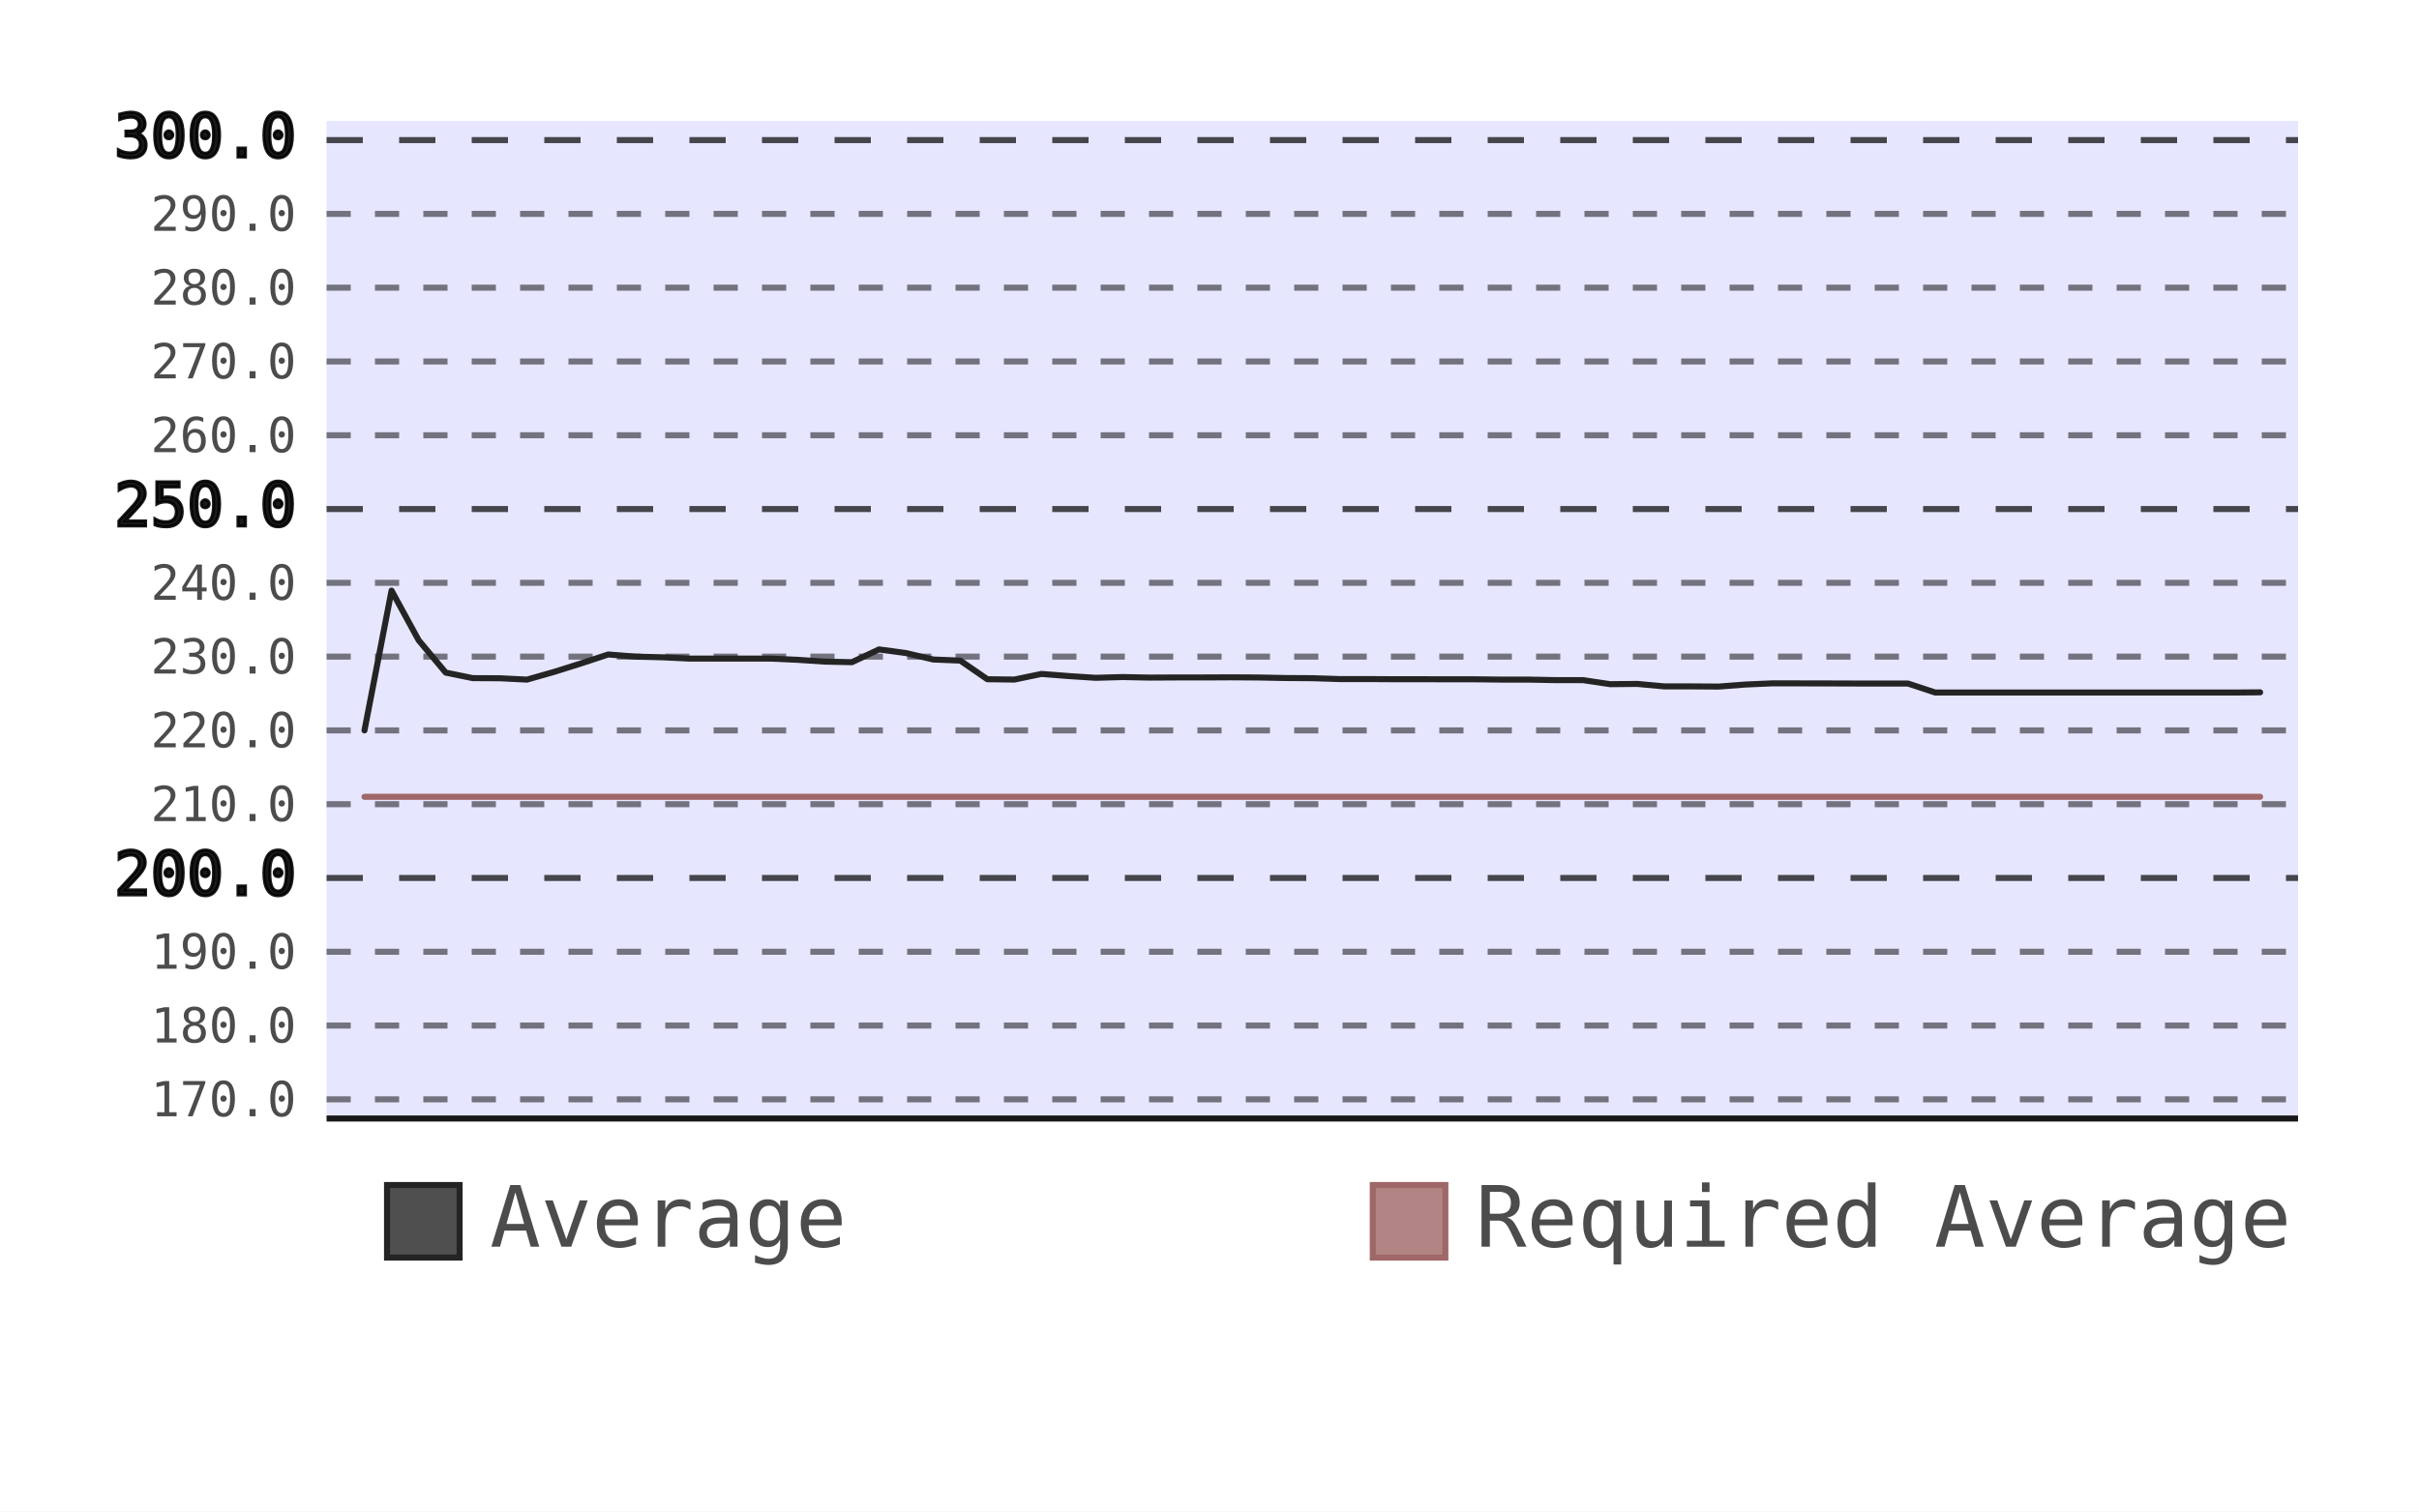
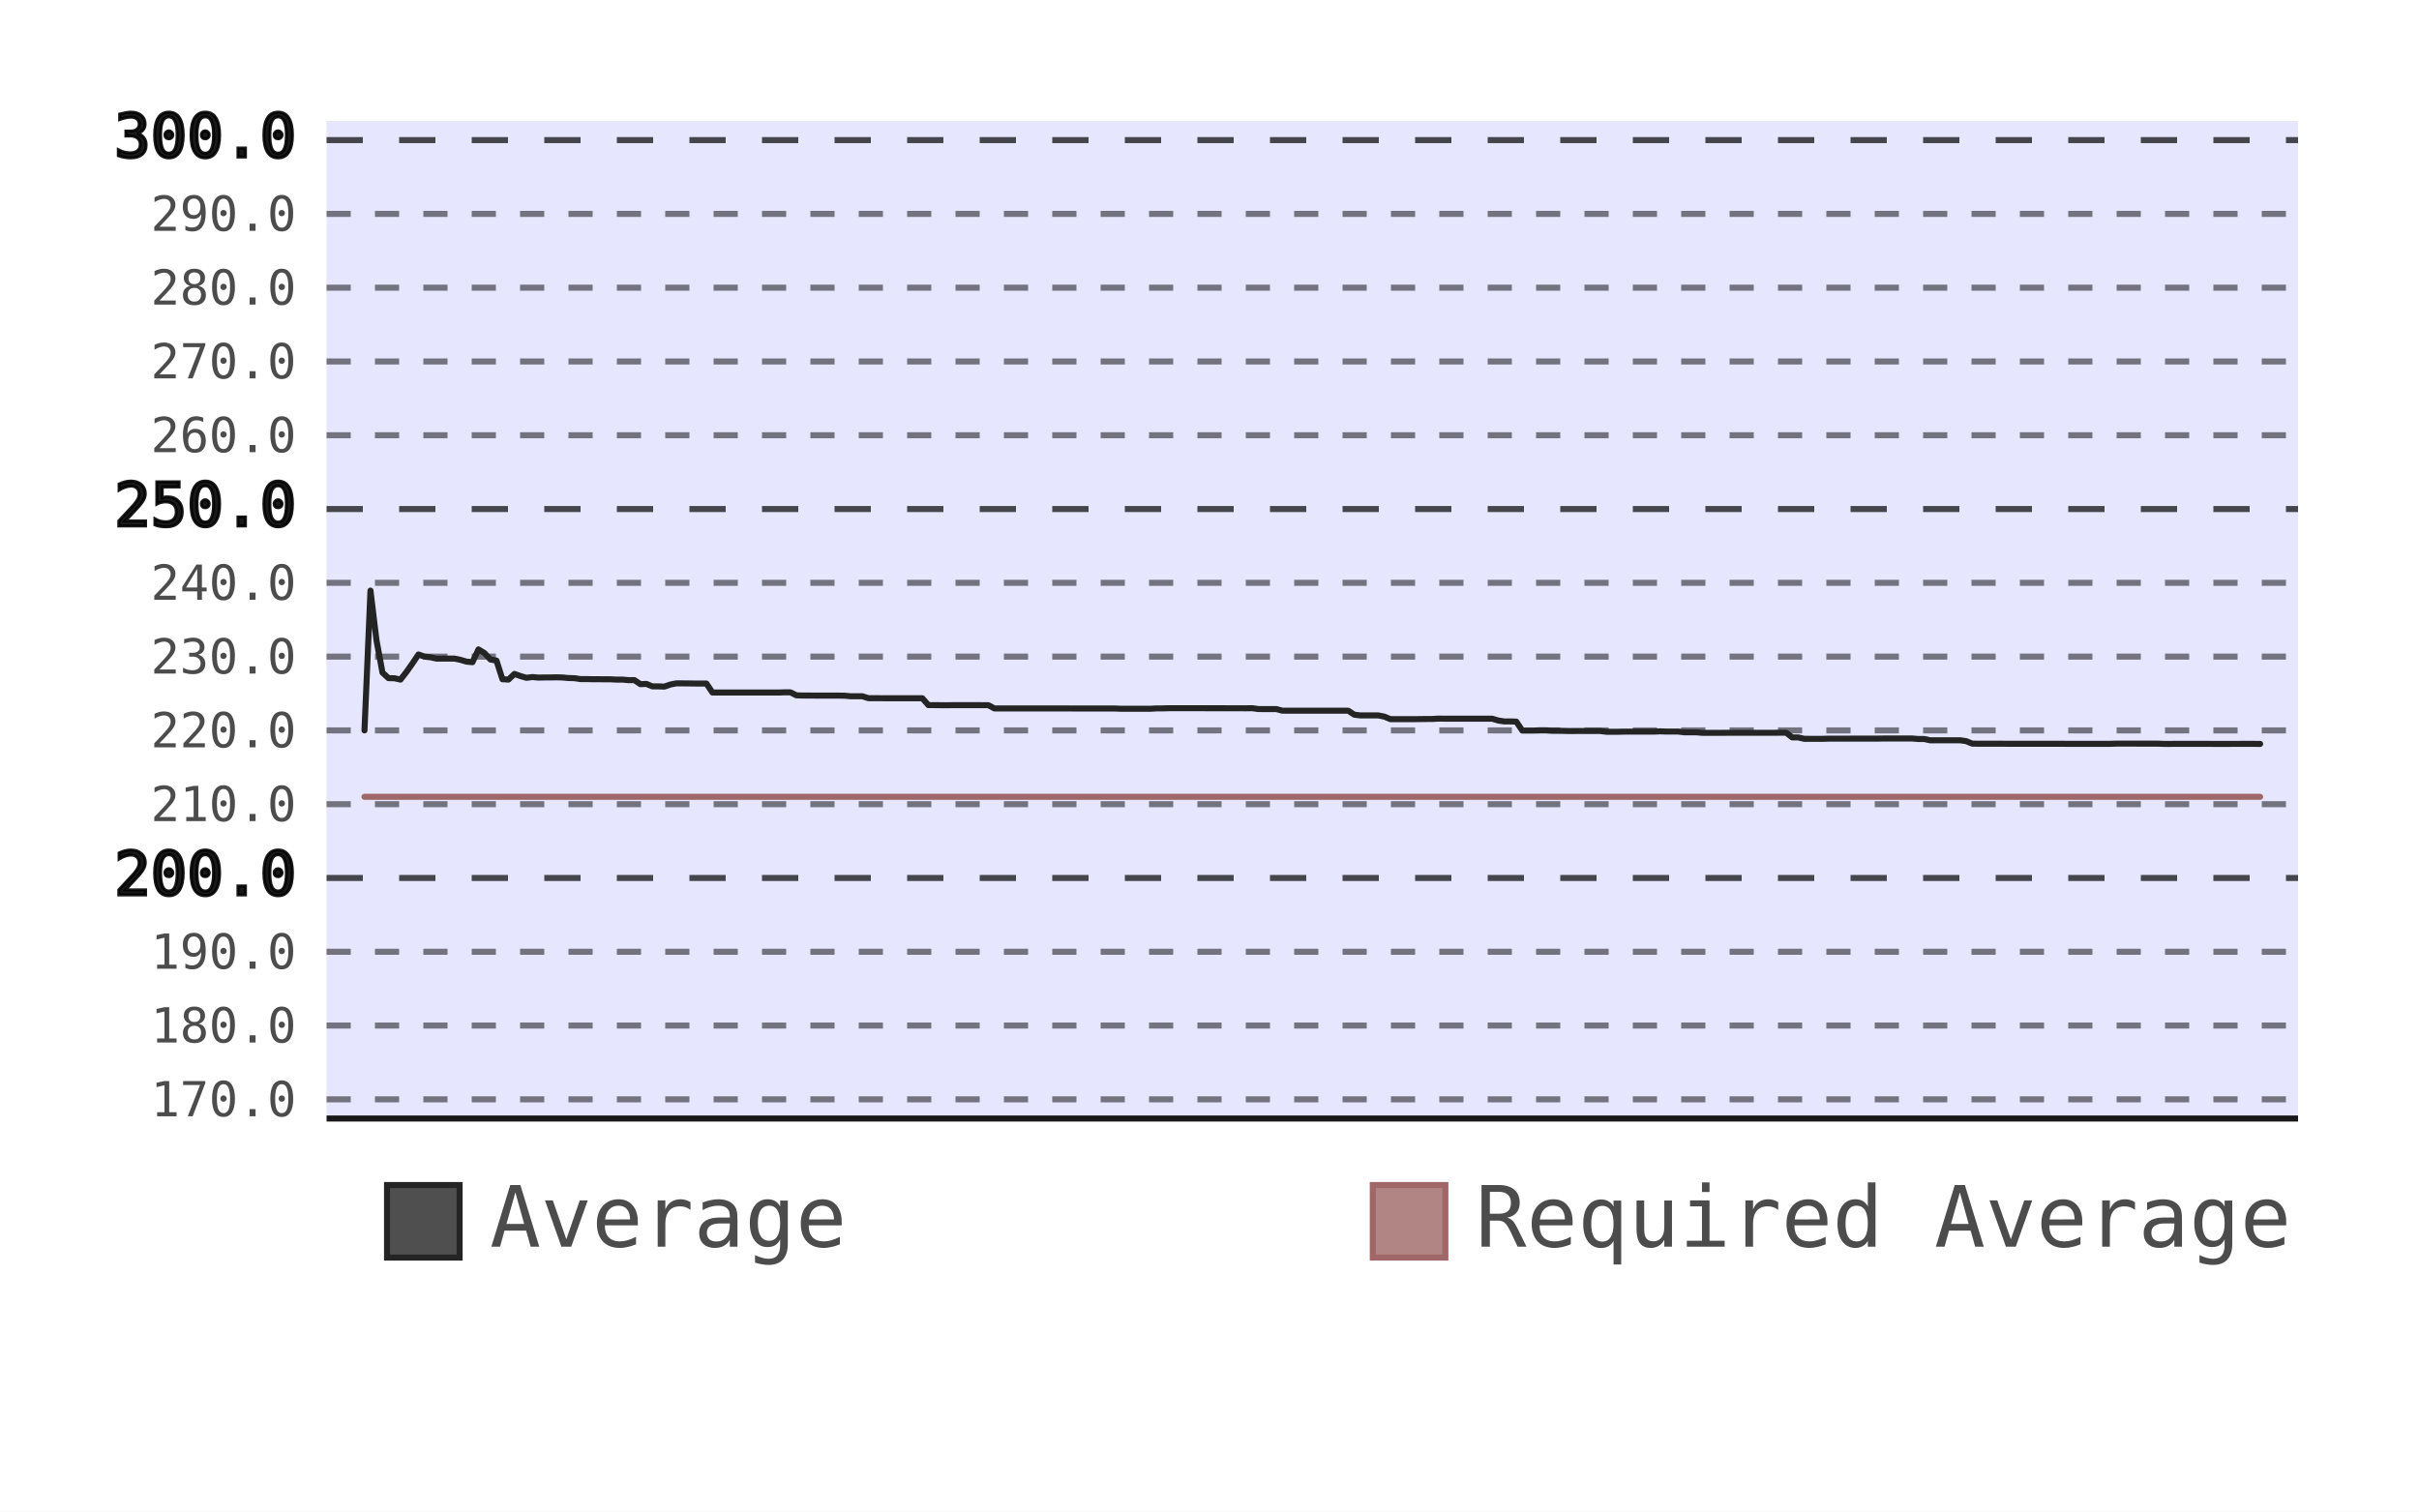
- <svg xmlns="http://www.w3.org/2000/svg" class="pygal-chart" id="chart-82448af4-3bcf-4c82-aa81-4e325fc5c1af" viewBox="0 0 400 250">
+ <svg xmlns="http://www.w3.org/2000/svg" class="pygal-chart" id="chart-58378380-4af8-440c-8c73-a74b3405e5bd" viewBox="0 0 400 250">
  <defs>
-     <style type="text/css">#chart-82448af4-3bcf-4c82-aa81-4e325fc5c1af .title{font-family:"monospace";font-size:16px}#chart-82448af4-3bcf-4c82-aa81-4e325fc5c1af .legends .legend text{font-family:"monospace";font-size:14px}#chart-82448af4-3bcf-4c82-aa81-4e325fc5c1af .axis text{font-family:"monospace";font-size:8px}#chart-82448af4-3bcf-4c82-aa81-4e325fc5c1af .axis text.major{font-family:"monospace";font-size:10px}#chart-82448af4-3bcf-4c82-aa81-4e325fc5c1af .series text{font-family:"monospace";font-size:8px}#chart-82448af4-3bcf-4c82-aa81-4e325fc5c1af .tooltip text{font-family:"monospace";font-size:16px}#chart-82448af4-3bcf-4c82-aa81-4e325fc5c1af text.no_data{font-size:64px}
- #chart-82448af4-3bcf-4c82-aa81-4e325fc5c1af{background-color:white}#chart-82448af4-3bcf-4c82-aa81-4e325fc5c1af path,#chart-82448af4-3bcf-4c82-aa81-4e325fc5c1af line,#chart-82448af4-3bcf-4c82-aa81-4e325fc5c1af rect,#chart-82448af4-3bcf-4c82-aa81-4e325fc5c1af circle{-webkit-transition:250ms;-moz-transition:250ms;transition:250ms}#chart-82448af4-3bcf-4c82-aa81-4e325fc5c1af .graph &gt; .background{fill:white}#chart-82448af4-3bcf-4c82-aa81-4e325fc5c1af .plot &gt; .background{fill:rgba(0,0,255,0.1)}#chart-82448af4-3bcf-4c82-aa81-4e325fc5c1af .graph{fill:rgba(0,0,0,0.7)}#chart-82448af4-3bcf-4c82-aa81-4e325fc5c1af text.no_data{fill:rgba(0,0,0,0.9)}#chart-82448af4-3bcf-4c82-aa81-4e325fc5c1af .title{fill:rgba(0,0,0,0.9)}#chart-82448af4-3bcf-4c82-aa81-4e325fc5c1af .legends .legend text{fill:rgba(0,0,0,0.7)}#chart-82448af4-3bcf-4c82-aa81-4e325fc5c1af .legends .legend:hover text{fill:rgba(0,0,0,0.9)}#chart-82448af4-3bcf-4c82-aa81-4e325fc5c1af .axis .line{stroke:rgba(0,0,0,0.9)}#chart-82448af4-3bcf-4c82-aa81-4e325fc5c1af .axis .guide.line{stroke:rgba(0,0,0,0.5)}#chart-82448af4-3bcf-4c82-aa81-4e325fc5c1af .axis .major.line{stroke:rgba(0,0,0,0.7)}#chart-82448af4-3bcf-4c82-aa81-4e325fc5c1af .axis text.major{stroke:rgba(0,0,0,0.9);fill:rgba(0,0,0,0.9)}#chart-82448af4-3bcf-4c82-aa81-4e325fc5c1af .axis.y .guides:hover .guide.line,#chart-82448af4-3bcf-4c82-aa81-4e325fc5c1af .line-graph .axis.x .guides:hover .guide.line,#chart-82448af4-3bcf-4c82-aa81-4e325fc5c1af .stackedline-graph .axis.x .guides:hover .guide.line,#chart-82448af4-3bcf-4c82-aa81-4e325fc5c1af .xy-graph .axis.x .guides:hover .guide.line{stroke:rgba(0,0,0,0.9)}#chart-82448af4-3bcf-4c82-aa81-4e325fc5c1af .axis .guides:hover text{fill:rgba(0,0,0,0.9)}#chart-82448af4-3bcf-4c82-aa81-4e325fc5c1af .reactive{fill-opacity:.8}#chart-82448af4-3bcf-4c82-aa81-4e325fc5c1af .reactive.active,#chart-82448af4-3bcf-4c82-aa81-4e325fc5c1af .active .reactive{fill-opacity:.9}#chart-82448af4-3bcf-4c82-aa81-4e325fc5c1af .series{stroke-width:1.0;stroke-linejoin:round;stroke-linecap:round;stroke-dasharray:0,0}#chart-82448af4-3bcf-4c82-aa81-4e325fc5c1af .series text{fill:rgba(0,0,0,0.9)}#chart-82448af4-3bcf-4c82-aa81-4e325fc5c1af .tooltip rect{fill:rgba(0,0,255,0.1);stroke:rgba(0,0,0,0.9)}#chart-82448af4-3bcf-4c82-aa81-4e325fc5c1af .tooltip text{fill:rgba(0,0,0,0.9)}#chart-82448af4-3bcf-4c82-aa81-4e325fc5c1af .map-element{fill:rgba(0,0,0,0.7);stroke:rgba(0,0,0,0.5) !important;opacity:.9;stroke-width:3;-webkit-transition:250ms;-moz-transition:250ms;-o-transition:250ms;transition:250ms}#chart-82448af4-3bcf-4c82-aa81-4e325fc5c1af .map-element:hover{opacity:1;stroke-width:10}#chart-82448af4-3bcf-4c82-aa81-4e325fc5c1af .color-0,#chart-82448af4-3bcf-4c82-aa81-4e325fc5c1af .color-0 a:visited{stroke:#242424;fill:#242424}#chart-82448af4-3bcf-4c82-aa81-4e325fc5c1af .color-1,#chart-82448af4-3bcf-4c82-aa81-4e325fc5c1af .color-1 a:visited{stroke:#9f6767;fill:#9f6767}#chart-82448af4-3bcf-4c82-aa81-4e325fc5c1af .color-2,#chart-82448af4-3bcf-4c82-aa81-4e325fc5c1af .color-2 a:visited{stroke:#92ac68;fill:#92ac68}#chart-82448af4-3bcf-4c82-aa81-4e325fc5c1af .color-3,#chart-82448af4-3bcf-4c82-aa81-4e325fc5c1af .color-3 a:visited{stroke:#d0d293;fill:#d0d293}#chart-82448af4-3bcf-4c82-aa81-4e325fc5c1af .color-4,#chart-82448af4-3bcf-4c82-aa81-4e325fc5c1af .color-4 a:visited{stroke:#9aacc3;fill:#9aacc3}#chart-82448af4-3bcf-4c82-aa81-4e325fc5c1af .color-5,#chart-82448af4-3bcf-4c82-aa81-4e325fc5c1af .color-5 a:visited{stroke:#bb77a4;fill:#bb77a4}#chart-82448af4-3bcf-4c82-aa81-4e325fc5c1af .color-6,#chart-82448af4-3bcf-4c82-aa81-4e325fc5c1af .color-6 a:visited{stroke:#77bbb5;fill:#77bbb5}#chart-82448af4-3bcf-4c82-aa81-4e325fc5c1af .color-7,#chart-82448af4-3bcf-4c82-aa81-4e325fc5c1af .color-7 a:visited{stroke:#777777;fill:#777777}#chart-82448af4-3bcf-4c82-aa81-4e325fc5c1af .color-8,#chart-82448af4-3bcf-4c82-aa81-4e325fc5c1af .color-8 a:visited{stroke:#242424;fill:#242424}#chart-82448af4-3bcf-4c82-aa81-4e325fc5c1af .color-9,#chart-82448af4-3bcf-4c82-aa81-4e325fc5c1af .color-9 a:visited{stroke:#9f6767;fill:#9f6767}#chart-82448af4-3bcf-4c82-aa81-4e325fc5c1af .color-10,#chart-82448af4-3bcf-4c82-aa81-4e325fc5c1af .color-10 a:visited{stroke:#92ac68;fill:#92ac68}#chart-82448af4-3bcf-4c82-aa81-4e325fc5c1af .color-11,#chart-82448af4-3bcf-4c82-aa81-4e325fc5c1af .color-11 a:visited{stroke:#d0d293;fill:#d0d293}#chart-82448af4-3bcf-4c82-aa81-4e325fc5c1af .color-12,#chart-82448af4-3bcf-4c82-aa81-4e325fc5c1af .color-12 a:visited{stroke:#9aacc3;fill:#9aacc3}#chart-82448af4-3bcf-4c82-aa81-4e325fc5c1af .color-13,#chart-82448af4-3bcf-4c82-aa81-4e325fc5c1af .color-13 a:visited{stroke:#bb77a4;fill:#bb77a4}#chart-82448af4-3bcf-4c82-aa81-4e325fc5c1af .color-14,#chart-82448af4-3bcf-4c82-aa81-4e325fc5c1af .color-14 a:visited{stroke:#77bbb5;fill:#77bbb5}#chart-82448af4-3bcf-4c82-aa81-4e325fc5c1af .color-15,#chart-82448af4-3bcf-4c82-aa81-4e325fc5c1af .color-15 a:visited{stroke:#777777;fill:#777777}
- #chart-82448af4-3bcf-4c82-aa81-4e325fc5c1af text.no_data{text-anchor:middle}#chart-82448af4-3bcf-4c82-aa81-4e325fc5c1af .guide.line{fill-opacity:0}#chart-82448af4-3bcf-4c82-aa81-4e325fc5c1af .centered{text-anchor:middle}#chart-82448af4-3bcf-4c82-aa81-4e325fc5c1af .title{text-anchor:middle}#chart-82448af4-3bcf-4c82-aa81-4e325fc5c1af .legends .legend text{fill-opacity:1}#chart-82448af4-3bcf-4c82-aa81-4e325fc5c1af .axis.x text{text-anchor:middle}#chart-82448af4-3bcf-4c82-aa81-4e325fc5c1af .axis.x:not(.web) text[transform]{text-anchor:start}#chart-82448af4-3bcf-4c82-aa81-4e325fc5c1af .axis.y text{text-anchor:end}#chart-82448af4-3bcf-4c82-aa81-4e325fc5c1af .axis.y2 text{text-anchor:start}#chart-82448af4-3bcf-4c82-aa81-4e325fc5c1af .axis.y .logarithmic text:not(.major),#chart-82448af4-3bcf-4c82-aa81-4e325fc5c1af .axis.y2 .logarithmic text:not(.major){font-size:50%}#chart-82448af4-3bcf-4c82-aa81-4e325fc5c1af .axis .guide.line{stroke-dasharray:4,4}#chart-82448af4-3bcf-4c82-aa81-4e325fc5c1af .axis .major.guide.line{stroke-dasharray:6,6}#chart-82448af4-3bcf-4c82-aa81-4e325fc5c1af .axis text.major{stroke-width:0.5px}#chart-82448af4-3bcf-4c82-aa81-4e325fc5c1af .horizontal .axis.y .guide.line,#chart-82448af4-3bcf-4c82-aa81-4e325fc5c1af .horizontal .axis.y2 .guide.line,#chart-82448af4-3bcf-4c82-aa81-4e325fc5c1af .vertical .axis.x .guide.line{opacity:0}#chart-82448af4-3bcf-4c82-aa81-4e325fc5c1af .horizontal .axis.always_show .guide.line,#chart-82448af4-3bcf-4c82-aa81-4e325fc5c1af .vertical .axis.always_show .guide.line{opacity:1 !important}#chart-82448af4-3bcf-4c82-aa81-4e325fc5c1af .axis.y .guides:hover .guide.line,#chart-82448af4-3bcf-4c82-aa81-4e325fc5c1af .axis.y2 .guides:hover .guide.line,#chart-82448af4-3bcf-4c82-aa81-4e325fc5c1af .axis.x .guides:hover .guide.line{opacity:1}#chart-82448af4-3bcf-4c82-aa81-4e325fc5c1af .axis .guides:hover text{opacity:1}#chart-82448af4-3bcf-4c82-aa81-4e325fc5c1af .nofill{fill:none}#chart-82448af4-3bcf-4c82-aa81-4e325fc5c1af .subtle-fill{fill-opacity:.2}#chart-82448af4-3bcf-4c82-aa81-4e325fc5c1af .dot{stroke-width:1px;fill-opacity:1}#chart-82448af4-3bcf-4c82-aa81-4e325fc5c1af .dot.active{stroke-width:5px}#chart-82448af4-3bcf-4c82-aa81-4e325fc5c1af .series text{stroke:none}#chart-82448af4-3bcf-4c82-aa81-4e325fc5c1af .series text.active{opacity:1}#chart-82448af4-3bcf-4c82-aa81-4e325fc5c1af .tooltip rect{fill-opacity:0.8}#chart-82448af4-3bcf-4c82-aa81-4e325fc5c1af .tooltip text{fill-opacity:1}#chart-82448af4-3bcf-4c82-aa81-4e325fc5c1af .tooltip text tspan.label{fill-opacity:.8}</style>
+     <style type="text/css">#chart-58378380-4af8-440c-8c73-a74b3405e5bd .title{font-family:"monospace";font-size:16px}#chart-58378380-4af8-440c-8c73-a74b3405e5bd .legends .legend text{font-family:"monospace";font-size:14px}#chart-58378380-4af8-440c-8c73-a74b3405e5bd .axis text{font-family:"monospace";font-size:8px}#chart-58378380-4af8-440c-8c73-a74b3405e5bd .axis text.major{font-family:"monospace";font-size:10px}#chart-58378380-4af8-440c-8c73-a74b3405e5bd .series text{font-family:"monospace";font-size:8px}#chart-58378380-4af8-440c-8c73-a74b3405e5bd .tooltip text{font-family:"monospace";font-size:16px}#chart-58378380-4af8-440c-8c73-a74b3405e5bd text.no_data{font-size:64px}
+ #chart-58378380-4af8-440c-8c73-a74b3405e5bd{background-color:white}#chart-58378380-4af8-440c-8c73-a74b3405e5bd path,#chart-58378380-4af8-440c-8c73-a74b3405e5bd line,#chart-58378380-4af8-440c-8c73-a74b3405e5bd rect,#chart-58378380-4af8-440c-8c73-a74b3405e5bd circle{-webkit-transition:250ms;-moz-transition:250ms;transition:250ms}#chart-58378380-4af8-440c-8c73-a74b3405e5bd .graph &gt; .background{fill:white}#chart-58378380-4af8-440c-8c73-a74b3405e5bd .plot &gt; .background{fill:rgba(0,0,255,0.1)}#chart-58378380-4af8-440c-8c73-a74b3405e5bd .graph{fill:rgba(0,0,0,0.7)}#chart-58378380-4af8-440c-8c73-a74b3405e5bd text.no_data{fill:rgba(0,0,0,0.9)}#chart-58378380-4af8-440c-8c73-a74b3405e5bd .title{fill:rgba(0,0,0,0.9)}#chart-58378380-4af8-440c-8c73-a74b3405e5bd .legends .legend text{fill:rgba(0,0,0,0.7)}#chart-58378380-4af8-440c-8c73-a74b3405e5bd .legends .legend:hover text{fill:rgba(0,0,0,0.9)}#chart-58378380-4af8-440c-8c73-a74b3405e5bd .axis .line{stroke:rgba(0,0,0,0.9)}#chart-58378380-4af8-440c-8c73-a74b3405e5bd .axis .guide.line{stroke:rgba(0,0,0,0.5)}#chart-58378380-4af8-440c-8c73-a74b3405e5bd .axis .major.line{stroke:rgba(0,0,0,0.7)}#chart-58378380-4af8-440c-8c73-a74b3405e5bd .axis text.major{stroke:rgba(0,0,0,0.9);fill:rgba(0,0,0,0.9)}#chart-58378380-4af8-440c-8c73-a74b3405e5bd .axis.y .guides:hover .guide.line,#chart-58378380-4af8-440c-8c73-a74b3405e5bd .line-graph .axis.x .guides:hover .guide.line,#chart-58378380-4af8-440c-8c73-a74b3405e5bd .stackedline-graph .axis.x .guides:hover .guide.line,#chart-58378380-4af8-440c-8c73-a74b3405e5bd .xy-graph .axis.x .guides:hover .guide.line{stroke:rgba(0,0,0,0.9)}#chart-58378380-4af8-440c-8c73-a74b3405e5bd .axis .guides:hover text{fill:rgba(0,0,0,0.9)}#chart-58378380-4af8-440c-8c73-a74b3405e5bd .reactive{fill-opacity:.8}#chart-58378380-4af8-440c-8c73-a74b3405e5bd .reactive.active,#chart-58378380-4af8-440c-8c73-a74b3405e5bd .active .reactive{fill-opacity:.9}#chart-58378380-4af8-440c-8c73-a74b3405e5bd .series{stroke-width:1.0;stroke-linejoin:round;stroke-linecap:round;stroke-dasharray:0,0}#chart-58378380-4af8-440c-8c73-a74b3405e5bd .series text{fill:rgba(0,0,0,0.9)}#chart-58378380-4af8-440c-8c73-a74b3405e5bd .tooltip rect{fill:rgba(0,0,255,0.1);stroke:rgba(0,0,0,0.9)}#chart-58378380-4af8-440c-8c73-a74b3405e5bd .tooltip text{fill:rgba(0,0,0,0.9)}#chart-58378380-4af8-440c-8c73-a74b3405e5bd .map-element{fill:rgba(0,0,0,0.7);stroke:rgba(0,0,0,0.5) !important;opacity:.9;stroke-width:3;-webkit-transition:250ms;-moz-transition:250ms;-o-transition:250ms;transition:250ms}#chart-58378380-4af8-440c-8c73-a74b3405e5bd .map-element:hover{opacity:1;stroke-width:10}#chart-58378380-4af8-440c-8c73-a74b3405e5bd .color-0,#chart-58378380-4af8-440c-8c73-a74b3405e5bd .color-0 a:visited{stroke:#242424;fill:#242424}#chart-58378380-4af8-440c-8c73-a74b3405e5bd .color-1,#chart-58378380-4af8-440c-8c73-a74b3405e5bd .color-1 a:visited{stroke:#9f6767;fill:#9f6767}#chart-58378380-4af8-440c-8c73-a74b3405e5bd .color-2,#chart-58378380-4af8-440c-8c73-a74b3405e5bd .color-2 a:visited{stroke:#92ac68;fill:#92ac68}#chart-58378380-4af8-440c-8c73-a74b3405e5bd .color-3,#chart-58378380-4af8-440c-8c73-a74b3405e5bd .color-3 a:visited{stroke:#d0d293;fill:#d0d293}#chart-58378380-4af8-440c-8c73-a74b3405e5bd .color-4,#chart-58378380-4af8-440c-8c73-a74b3405e5bd .color-4 a:visited{stroke:#9aacc3;fill:#9aacc3}#chart-58378380-4af8-440c-8c73-a74b3405e5bd .color-5,#chart-58378380-4af8-440c-8c73-a74b3405e5bd .color-5 a:visited{stroke:#bb77a4;fill:#bb77a4}#chart-58378380-4af8-440c-8c73-a74b3405e5bd .color-6,#chart-58378380-4af8-440c-8c73-a74b3405e5bd .color-6 a:visited{stroke:#77bbb5;fill:#77bbb5}#chart-58378380-4af8-440c-8c73-a74b3405e5bd .color-7,#chart-58378380-4af8-440c-8c73-a74b3405e5bd .color-7 a:visited{stroke:#777777;fill:#777777}#chart-58378380-4af8-440c-8c73-a74b3405e5bd .color-8,#chart-58378380-4af8-440c-8c73-a74b3405e5bd .color-8 a:visited{stroke:#242424;fill:#242424}#chart-58378380-4af8-440c-8c73-a74b3405e5bd .color-9,#chart-58378380-4af8-440c-8c73-a74b3405e5bd .color-9 a:visited{stroke:#9f6767;fill:#9f6767}#chart-58378380-4af8-440c-8c73-a74b3405e5bd .color-10,#chart-58378380-4af8-440c-8c73-a74b3405e5bd .color-10 a:visited{stroke:#92ac68;fill:#92ac68}#chart-58378380-4af8-440c-8c73-a74b3405e5bd .color-11,#chart-58378380-4af8-440c-8c73-a74b3405e5bd .color-11 a:visited{stroke:#d0d293;fill:#d0d293}#chart-58378380-4af8-440c-8c73-a74b3405e5bd .color-12,#chart-58378380-4af8-440c-8c73-a74b3405e5bd .color-12 a:visited{stroke:#9aacc3;fill:#9aacc3}#chart-58378380-4af8-440c-8c73-a74b3405e5bd .color-13,#chart-58378380-4af8-440c-8c73-a74b3405e5bd .color-13 a:visited{stroke:#bb77a4;fill:#bb77a4}#chart-58378380-4af8-440c-8c73-a74b3405e5bd .color-14,#chart-58378380-4af8-440c-8c73-a74b3405e5bd .color-14 a:visited{stroke:#77bbb5;fill:#77bbb5}#chart-58378380-4af8-440c-8c73-a74b3405e5bd .color-15,#chart-58378380-4af8-440c-8c73-a74b3405e5bd .color-15 a:visited{stroke:#777777;fill:#777777}
+ #chart-58378380-4af8-440c-8c73-a74b3405e5bd text.no_data{text-anchor:middle}#chart-58378380-4af8-440c-8c73-a74b3405e5bd .guide.line{fill-opacity:0}#chart-58378380-4af8-440c-8c73-a74b3405e5bd .centered{text-anchor:middle}#chart-58378380-4af8-440c-8c73-a74b3405e5bd .title{text-anchor:middle}#chart-58378380-4af8-440c-8c73-a74b3405e5bd .legends .legend text{fill-opacity:1}#chart-58378380-4af8-440c-8c73-a74b3405e5bd .axis.x text{text-anchor:middle}#chart-58378380-4af8-440c-8c73-a74b3405e5bd .axis.x:not(.web) text[transform]{text-anchor:start}#chart-58378380-4af8-440c-8c73-a74b3405e5bd .axis.y text{text-anchor:end}#chart-58378380-4af8-440c-8c73-a74b3405e5bd .axis.y2 text{text-anchor:start}#chart-58378380-4af8-440c-8c73-a74b3405e5bd .axis.y .logarithmic text:not(.major),#chart-58378380-4af8-440c-8c73-a74b3405e5bd .axis.y2 .logarithmic text:not(.major){font-size:50%}#chart-58378380-4af8-440c-8c73-a74b3405e5bd .axis .guide.line{stroke-dasharray:4,4}#chart-58378380-4af8-440c-8c73-a74b3405e5bd .axis .major.guide.line{stroke-dasharray:6,6}#chart-58378380-4af8-440c-8c73-a74b3405e5bd .axis text.major{stroke-width:0.5px}#chart-58378380-4af8-440c-8c73-a74b3405e5bd .horizontal .axis.y .guide.line,#chart-58378380-4af8-440c-8c73-a74b3405e5bd .horizontal .axis.y2 .guide.line,#chart-58378380-4af8-440c-8c73-a74b3405e5bd .vertical .axis.x .guide.line{opacity:0}#chart-58378380-4af8-440c-8c73-a74b3405e5bd .horizontal .axis.always_show .guide.line,#chart-58378380-4af8-440c-8c73-a74b3405e5bd .vertical .axis.always_show .guide.line{opacity:1 !important}#chart-58378380-4af8-440c-8c73-a74b3405e5bd .axis.y .guides:hover .guide.line,#chart-58378380-4af8-440c-8c73-a74b3405e5bd .axis.y2 .guides:hover .guide.line,#chart-58378380-4af8-440c-8c73-a74b3405e5bd .axis.x .guides:hover .guide.line{opacity:1}#chart-58378380-4af8-440c-8c73-a74b3405e5bd .axis .guides:hover text{opacity:1}#chart-58378380-4af8-440c-8c73-a74b3405e5bd .nofill{fill:none}#chart-58378380-4af8-440c-8c73-a74b3405e5bd .subtle-fill{fill-opacity:.2}#chart-58378380-4af8-440c-8c73-a74b3405e5bd .dot{stroke-width:1px;fill-opacity:1}#chart-58378380-4af8-440c-8c73-a74b3405e5bd .dot.active{stroke-width:5px}#chart-58378380-4af8-440c-8c73-a74b3405e5bd .series text{stroke:none}#chart-58378380-4af8-440c-8c73-a74b3405e5bd .series text.active{opacity:1}#chart-58378380-4af8-440c-8c73-a74b3405e5bd .tooltip rect{fill-opacity:0.8}#chart-58378380-4af8-440c-8c73-a74b3405e5bd .tooltip text{fill-opacity:1}#chart-58378380-4af8-440c-8c73-a74b3405e5bd .tooltip text tspan.label{fill-opacity:.8}</style>
  </defs>
  <g class="graph line-graph vertical">
    <rect class="background" height="250" width="400" x="0" y="0" />
    <g class="plot" transform="translate(54, 20)">
      <rect class="background" height="165.0" width="326.0" x="0" y="0" />
      <g class="axis y">
        <path class="line" d="M0 165 h326" />
        <g class="guides">
          <path class="guide line" d="M0 161.827 h326" />
          <text class="" x="-5" y="164.627">170.0</text>
        </g>
        <g class="guides">
          <path class="guide line" d="M0 149.623 h326" />
          <text class="" x="-5" y="152.423">180.0</text>
        </g>
        <g class="guides">
          <path class="guide line" d="M0 137.419 h326" />
          <text class="" x="-5" y="140.219">190.0</text>
        </g>
        <g class="guides">
          <path class="major guide line" d="M0 125.214 h326" />
          <text class="major" x="-5" y="128.014">200.0</text>
        </g>
        <g class="guides">
          <path class="guide line" d="M0 113.01 h326" />
          <text class="" x="-5" y="115.81">210.0</text>
        </g>
        <g class="guides">
          <path class="guide line" d="M0 100.806 h326" />
          <text class="" x="-5" y="103.606">220.0</text>
        </g>
        <g class="guides">
          <path class="guide line" d="M0 88.602 h326" />
          <text class="" x="-5" y="91.402">230.0</text>
        </g>
        <g class="guides">
          <path class="guide line" d="M0 76.398 h326" />
          <text class="" x="-5" y="79.198">240.0</text>
        </g>
        <g class="guides">
          <path class="major guide line" d="M0 64.194 h326" />
          <text class="major" x="-5" y="66.994">250.0</text>
        </g>
        <g class="guides">
          <path class="guide line" d="M0 51.99 h326" />
          <text class="" x="-5" y="54.79">260.0</text>
        </g>
        <g class="guides">
          <path class="guide line" d="M0 39.786 h326" />
          <text class="" x="-5" y="42.586">270.0</text>
        </g>
        <g class="guides">
          <path class="guide line" d="M0 27.581 h326" />
          <text class="" x="-5" y="30.381">280.0</text>
        </g>
        <g class="guides">
          <path class="guide line" d="M0 15.377 h326" />
          <text class="" x="-5" y="18.177">290.0</text>
        </g>
        <g class="guides">
          <path class="major guide line" d="M0 3.173 h326" />
          <text class="major" x="-5" y="5.973">300.0</text>
        </g>
      </g>
      <g class="series serie-0 color-0">
-         <path class="line reactive nofill" d="M6.269 100.806 L10.747 77.683 15.225 85.89 19.703 91.246 24.181 92.162 28.659 92.182 33.137 92.406 37.615 91.132 42.093 89.723 46.571 88.247 51.049 88.602 55.527 88.712 60.005 88.926 64.484 88.926 68.962 88.926 73.44 88.926 77.918 89.133 82.396 89.429 86.874 89.525 91.352 87.411 95.83 88.016 100.308 89.079 104.786 89.259 109.264 92.343 113.742 92.397 118.22 91.466 122.698 91.817 127.176 92.108 131.654 91.981 136.132 92.072 140.61 92.048 145.088 92.048 149.566 92.026 154.044 92.054 158.522 92.143 163 92.17 167.478 92.316 171.956 92.316 176.434 92.341 180.912 92.341 185.39 92.354 189.868 92.354 194.346 92.404 198.824 92.404 203.302 92.493 207.78 92.493 212.258 93.161 216.736 93.117 221.214 93.528 225.692 93.528 230.17 93.558 234.648 93.216 239.126 93.021 243.604 93.028 248.082 93.036 252.56 93.051 257.038 93.058 261.516 93.058 265.995 94.536 270.473 94.536 274.951 94.536 279.429 94.536 283.907 94.536 288.385 94.536 292.863 94.536 297.341 94.536 301.819 94.536 306.297 94.542 310.775 94.542 315.253 94.542 319.731 94.508" />
+         <path class="line reactive nofill" d="M6.269 100.806 L7.261 77.683 8.253 85.89 9.245 91.246 10.237 92.162 11.229 92.182 12.221 92.406 13.213 91.132 14.205 89.723 15.197 88.247 16.189 88.602 17.181 88.712 18.173 88.926 19.165 88.926 20.157 88.926 21.149 88.926 22.141 89.133 23.133 89.429 24.125 89.525 25.117 87.411 26.109 88.016 27.101 89.079 28.093 89.259 29.084 92.343 30.076 92.397 31.068 91.466 32.06 91.817 33.052 92.108 34.044 91.981 35.036 92.072 36.028 92.048 37.02 92.048 38.012 92.026 39.004 92.054 39.996 92.143 40.988 92.17 41.98 92.316 42.972 92.316 43.964 92.341 44.956 92.341 45.948 92.354 46.94 92.354 47.932 92.404 48.924 92.404 49.916 92.493 50.908 92.493 51.9 93.161 52.892 93.117 53.884 93.528 54.876 93.528 55.868 93.558 56.86 93.216 57.852 93.021 58.843 93.028 59.835 93.036 60.827 93.051 61.819 93.058 62.811 93.058 63.803 94.536 64.795 94.536 65.787 94.536 66.779 94.536 67.771 94.536 68.763 94.536 69.755 94.536 70.747 94.536 71.739 94.536 72.731 94.542 73.723 94.542 74.715 94.542 75.707 94.508 76.699 94.508 77.691 95.004 78.683 95.038 79.675 95.042 80.667 95.047 81.659 95.051 82.651 95.051 83.643 95.051 84.635 95.051 85.627 95.065 86.619 95.155 87.611 95.16 88.602 95.16 89.594 95.478 90.586 95.478 91.578 95.482 92.57 95.486 93.562 95.486 94.554 95.486 95.546 95.486 96.538 95.486 97.53 95.486 98.522 95.49 99.514 96.625 100.506 96.625 101.498 96.637 102.49 96.646 103.482 96.632 104.474 96.632 105.466 96.632 106.458 96.632 107.45 96.632 108.442 96.634 109.434 96.634 110.426 97.173 111.418 97.173 112.41 97.173 113.402 97.173 114.394 97.173 115.386 97.173 116.378 97.173 117.37 97.173 118.361 97.173 119.353 97.173 120.345 97.173 121.337 97.173 122.329 97.173 123.321 97.18 124.313 97.18 125.305 97.18 126.297 97.18 127.289 97.18 128.281 97.18 129.273 97.18 130.265 97.18 131.257 97.224 132.249 97.227 133.241 97.229 134.233 97.229 135.225 97.229 136.217 97.229 137.209 97.167 138.201 97.167 139.193 97.137 140.185 97.137 141.177 97.137 142.169 97.137 143.161 97.137 144.153 97.137 145.145 97.137 146.137 97.144 147.129 97.144 148.12 97.144 149.112 97.147 150.104 97.147 151.096 97.147 152.088 97.149 153.08 97.135 154.072 97.275 155.064 97.277 156.056 97.277 157.048 97.277 158.04 97.542 159.032 97.544 160.024 97.544 161.016 97.544 162.008 97.544 163 97.544 163.992 97.544 164.984 97.544 165.976 97.544 166.968 97.544 167.96 97.544 168.952 97.551 169.944 98.21 170.936 98.324 171.928 98.328 172.92 98.328 173.912 98.328 174.904 98.521 175.896 98.943 176.888 98.943 177.88 98.943 178.871 98.943 179.863 98.944 180.855 98.932 181.847 98.918 182.839 98.916 183.831 98.857 184.823 98.867 185.815 98.867 186.807 98.867 187.799 98.869 188.791 98.869 189.783 98.869 190.775 98.869 191.767 98.87 192.759 98.872 193.751 99.173 194.743 99.324 195.735 99.324 196.727 99.352 197.719 100.83 198.711 100.83 199.703 100.83 200.695 100.794 201.687 100.794 202.679 100.866 203.671 100.866 204.663 100.889 205.655 100.913 206.647 100.901 207.639 100.901 208.63 100.901 209.622 100.901 210.614 100.901 211.606 101.031 212.598 101.031 213.59 101.031 214.582 101.007 215.574 101.007 216.566 101.007 217.558 101.007 218.55 101.007 219.542 101.007 220.534 100.96 221.526 100.998 222.518 100.998 223.51 100.998 224.502 101.118 225.494 101.118 226.486 101.118 227.478 101.211 228.47 101.211 229.462 101.211 230.454 101.211 231.446 101.2 232.438 101.2 233.43 101.2 234.422 101.2 235.414 101.2 236.406 101.2 237.398 101.2 238.389 101.2 239.381 101.2 240.373 101.188 241.365 101.188 242.357 101.969 243.349 101.969 244.341 102.197 245.333 102.204 246.325 102.204 247.317 102.204 248.309 102.171 249.301 102.171 250.293 102.17 251.285 102.17 252.277 102.169 253.269 102.169 254.261 102.169 255.253 102.169 256.245 102.169 257.237 102.148 258.229 102.146 259.221 102.146 260.213 102.146 261.205 102.146 262.197 102.146 263.189 102.229 264.181 102.229 265.173 102.445 266.165 102.444 267.157 102.443 268.148 102.443 269.14 102.443 270.132 102.441 271.124 102.583 272.116 102.992 273.108 103.01 274.1 103.01 275.092 103.01 276.084 103.01 277.076 103.01 278.068 103.018 279.06 103.016 280.052 103.016 281.044 103.016 282.036 103.016 283.028 103.016 284.02 103.016 285.012 103.016 286.004 103.016 286.996 103.016 287.988 103.032 288.98 103.032 289.972 103.031 290.964 103.031 291.956 103.031 292.948 103.03 293.94 103.03 294.932 103.03 295.924 102.991 296.916 102.991 297.907 102.991 298.899 102.991 299.891 102.998 300.883 102.998 301.875 102.998 302.867 102.998 303.859 103.038 304.851 103.038 305.843 103.028 306.835 103.028 307.827 103.028 308.819 103.028 309.811 103.028 310.803 103.028 311.795 103.036 312.787 103.036 313.779 103.036 314.771 103.036 315.763 103.034 316.755 103.033 317.747 103.033 318.739 103.033 319.731 103.041" />
      </g>
      <g class="series serie-1 color-1">
-         <path class="line reactive nofill" d="M6.269 111.79 L10.747 111.79 15.225 111.79 19.703 111.79 24.181 111.79 28.659 111.79 33.137 111.79 37.615 111.79 42.093 111.79 46.571 111.79 51.049 111.79 55.527 111.79 60.005 111.79 64.484 111.79 68.962 111.79 73.44 111.79 77.918 111.79 82.396 111.79 86.874 111.79 91.352 111.79 95.83 111.79 100.308 111.79 104.786 111.79 109.264 111.79 113.742 111.79 118.22 111.79 122.698 111.79 127.176 111.79 131.654 111.79 136.132 111.79 140.61 111.79 145.088 111.79 149.566 111.79 154.044 111.79 158.522 111.79 163 111.79 167.478 111.79 171.956 111.79 176.434 111.79 180.912 111.79 185.39 111.79 189.868 111.79 194.346 111.79 198.824 111.79 203.302 111.79 207.78 111.79 212.258 111.79 216.736 111.79 221.214 111.79 225.692 111.79 230.17 111.79 234.648 111.79 239.126 111.79 243.604 111.79 248.082 111.79 252.56 111.79 257.038 111.79 261.516 111.79 265.995 111.79 270.473 111.79 274.951 111.79 279.429 111.79 283.907 111.79 288.385 111.79 292.863 111.79 297.341 111.79 301.819 111.79 306.297 111.79 310.775 111.79 315.253 111.79 319.731 111.79" />
+         <path class="line reactive nofill" d="M6.269 111.79 L7.261 111.79 8.253 111.79 9.245 111.79 10.237 111.79 11.229 111.79 12.221 111.79 13.213 111.79 14.205 111.79 15.197 111.79 16.189 111.79 17.181 111.79 18.173 111.79 19.165 111.79 20.157 111.79 21.149 111.79 22.141 111.79 23.133 111.79 24.125 111.79 25.117 111.79 26.109 111.79 27.101 111.79 28.093 111.79 29.084 111.79 30.076 111.79 31.068 111.79 32.06 111.79 33.052 111.79 34.044 111.79 35.036 111.79 36.028 111.79 37.02 111.79 38.012 111.79 39.004 111.79 39.996 111.79 40.988 111.79 41.98 111.79 42.972 111.79 43.964 111.79 44.956 111.79 45.948 111.79 46.94 111.79 47.932 111.79 48.924 111.79 49.916 111.79 50.908 111.79 51.9 111.79 52.892 111.79 53.884 111.79 54.876 111.79 55.868 111.79 56.86 111.79 57.852 111.79 58.843 111.79 59.835 111.79 60.827 111.79 61.819 111.79 62.811 111.79 63.803 111.79 64.795 111.79 65.787 111.79 66.779 111.79 67.771 111.79 68.763 111.79 69.755 111.79 70.747 111.79 71.739 111.79 72.731 111.79 73.723 111.79 74.715 111.79 75.707 111.79 76.699 111.79 77.691 111.79 78.683 111.79 79.675 111.79 80.667 111.79 81.659 111.79 82.651 111.79 83.643 111.79 84.635 111.79 85.627 111.79 86.619 111.79 87.611 111.79 88.602 111.79 89.594 111.79 90.586 111.79 91.578 111.79 92.57 111.79 93.562 111.79 94.554 111.79 95.546 111.79 96.538 111.79 97.53 111.79 98.522 111.79 99.514 111.79 100.506 111.79 101.498 111.79 102.49 111.79 103.482 111.79 104.474 111.79 105.466 111.79 106.458 111.79 107.45 111.79 108.442 111.79 109.434 111.79 110.426 111.79 111.418 111.79 112.41 111.79 113.402 111.79 114.394 111.79 115.386 111.79 116.378 111.79 117.37 111.79 118.361 111.79 119.353 111.79 120.345 111.79 121.337 111.79 122.329 111.79 123.321 111.79 124.313 111.79 125.305 111.79 126.297 111.79 127.289 111.79 128.281 111.79 129.273 111.79 130.265 111.79 131.257 111.79 132.249 111.79 133.241 111.79 134.233 111.79 135.225 111.79 136.217 111.79 137.209 111.79 138.201 111.79 139.193 111.79 140.185 111.79 141.177 111.79 142.169 111.79 143.161 111.79 144.153 111.79 145.145 111.79 146.137 111.79 147.129 111.79 148.12 111.79 149.112 111.79 150.104 111.79 151.096 111.79 152.088 111.79 153.08 111.79 154.072 111.79 155.064 111.79 156.056 111.79 157.048 111.79 158.04 111.79 159.032 111.79 160.024 111.79 161.016 111.79 162.008 111.79 163 111.79 163.992 111.79 164.984 111.79 165.976 111.79 166.968 111.79 167.96 111.79 168.952 111.79 169.944 111.79 170.936 111.79 171.928 111.79 172.92 111.79 173.912 111.79 174.904 111.79 175.896 111.79 176.888 111.79 177.88 111.79 178.871 111.79 179.863 111.79 180.855 111.79 181.847 111.79 182.839 111.79 183.831 111.79 184.823 111.79 185.815 111.79 186.807 111.79 187.799 111.79 188.791 111.79 189.783 111.79 190.775 111.79 191.767 111.79 192.759 111.79 193.751 111.79 194.743 111.79 195.735 111.79 196.727 111.79 197.719 111.79 198.711 111.79 199.703 111.79 200.695 111.79 201.687 111.79 202.679 111.79 203.671 111.79 204.663 111.79 205.655 111.79 206.647 111.79 207.639 111.79 208.63 111.79 209.622 111.79 210.614 111.79 211.606 111.79 212.598 111.79 213.59 111.79 214.582 111.79 215.574 111.79 216.566 111.79 217.558 111.79 218.55 111.79 219.542 111.79 220.534 111.79 221.526 111.79 222.518 111.79 223.51 111.79 224.502 111.79 225.494 111.79 226.486 111.79 227.478 111.79 228.47 111.79 229.462 111.79 230.454 111.79 231.446 111.79 232.438 111.79 233.43 111.79 234.422 111.79 235.414 111.79 236.406 111.79 237.398 111.79 238.389 111.79 239.381 111.79 240.373 111.79 241.365 111.79 242.357 111.79 243.349 111.79 244.341 111.79 245.333 111.79 246.325 111.79 247.317 111.79 248.309 111.79 249.301 111.79 250.293 111.79 251.285 111.79 252.277 111.79 253.269 111.79 254.261 111.79 255.253 111.79 256.245 111.79 257.237 111.79 258.229 111.79 259.221 111.79 260.213 111.79 261.205 111.79 262.197 111.79 263.189 111.79 264.181 111.79 265.173 111.79 266.165 111.79 267.157 111.79 268.148 111.79 269.14 111.79 270.132 111.79 271.124 111.79 272.116 111.79 273.108 111.79 274.1 111.79 275.092 111.79 276.084 111.79 277.076 111.79 278.068 111.79 279.06 111.79 280.052 111.79 281.044 111.79 282.036 111.79 283.028 111.79 284.02 111.79 285.012 111.79 286.004 111.79 286.996 111.79 287.988 111.79 288.98 111.79 289.972 111.79 290.964 111.79 291.956 111.79 292.948 111.79 293.94 111.79 294.932 111.79 295.924 111.79 296.916 111.79 297.907 111.79 298.899 111.79 299.891 111.79 300.883 111.79 301.875 111.79 302.867 111.79 303.859 111.79 304.851 111.79 305.843 111.79 306.835 111.79 307.827 111.79 308.819 111.79 309.811 111.79 310.803 111.79 311.795 111.79 312.787 111.79 313.779 111.79 314.771 111.79 315.763 111.79 316.755 111.79 317.747 111.79 318.739 111.79 319.731 111.79" />
      </g>
    </g>
    <g class="titles" />
    <g class="plot overlay" transform="translate(54, 20)">
      <g class="series serie-0 color-0" />
      <g class="series serie-1 color-1" />
    </g>
    <g class="plot text-overlay" transform="translate(54, 20)">
      <g class="series serie-0 color-0" style="display: none;" />
      <g class="series serie-1 color-1" style="display: none;" />
    </g>
    <g class="plot tooltip-overlay" transform="translate(54, 20)">
      <g class="tooltip" style="opacity: 0" transform="translate(0 0)">
        <a>
          <rect class="tooltip-box" height="0" rx="0" ry="0" width="0" />
          <text class="text">
            <tspan class="label" />
            <tspan class="value" />
          </text>
        </a>
      </g>
    </g>
    <g class="legends" transform="translate(64, 195)">
      <g class="legend reactive activate-serie" id="activate-serie-0">
        <rect class="color-0 reactive" height="12" width="12" x="0.0" y="1.0" />
        <text x="17.0" y="11.2">Average</text>
      </g>
      <g class="legend reactive activate-serie" id="activate-serie-1">
        <rect class="color-1 reactive" height="12" width="12" x="163.0" y="1.0" />
        <text x="180.0" y="11.2">Required Average</text>
      </g>
    </g>
  </g>
</svg>
